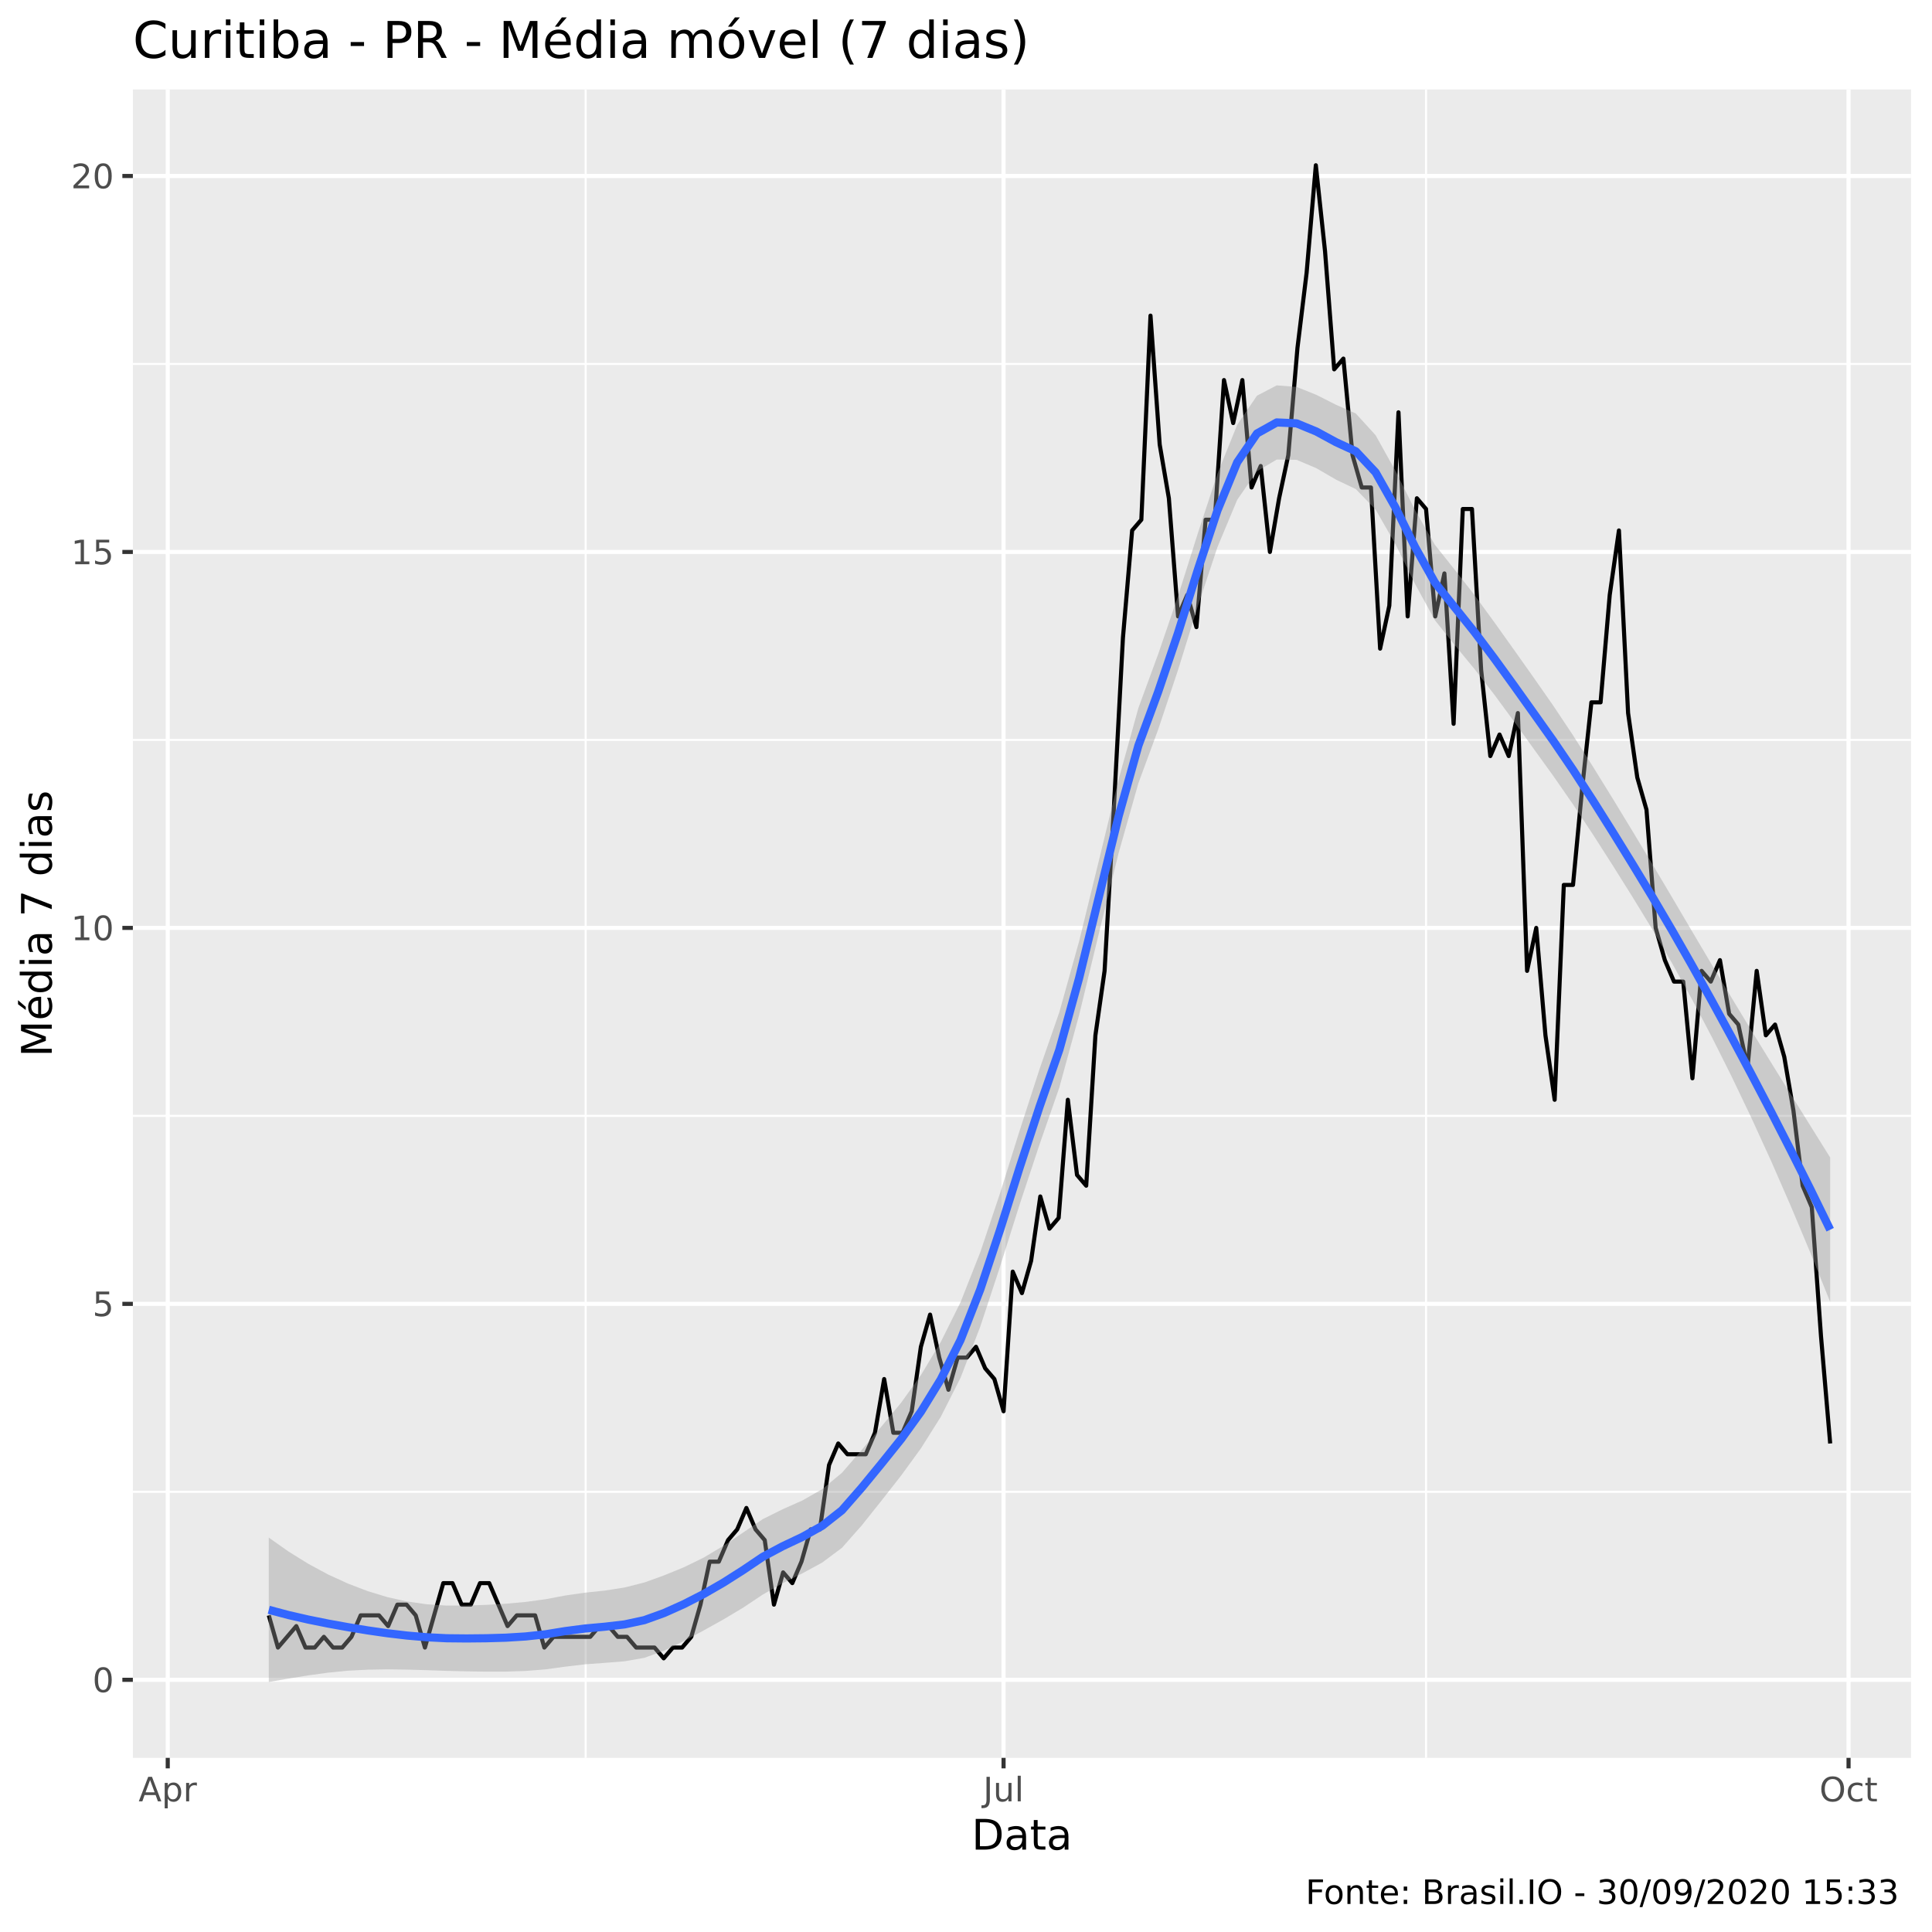
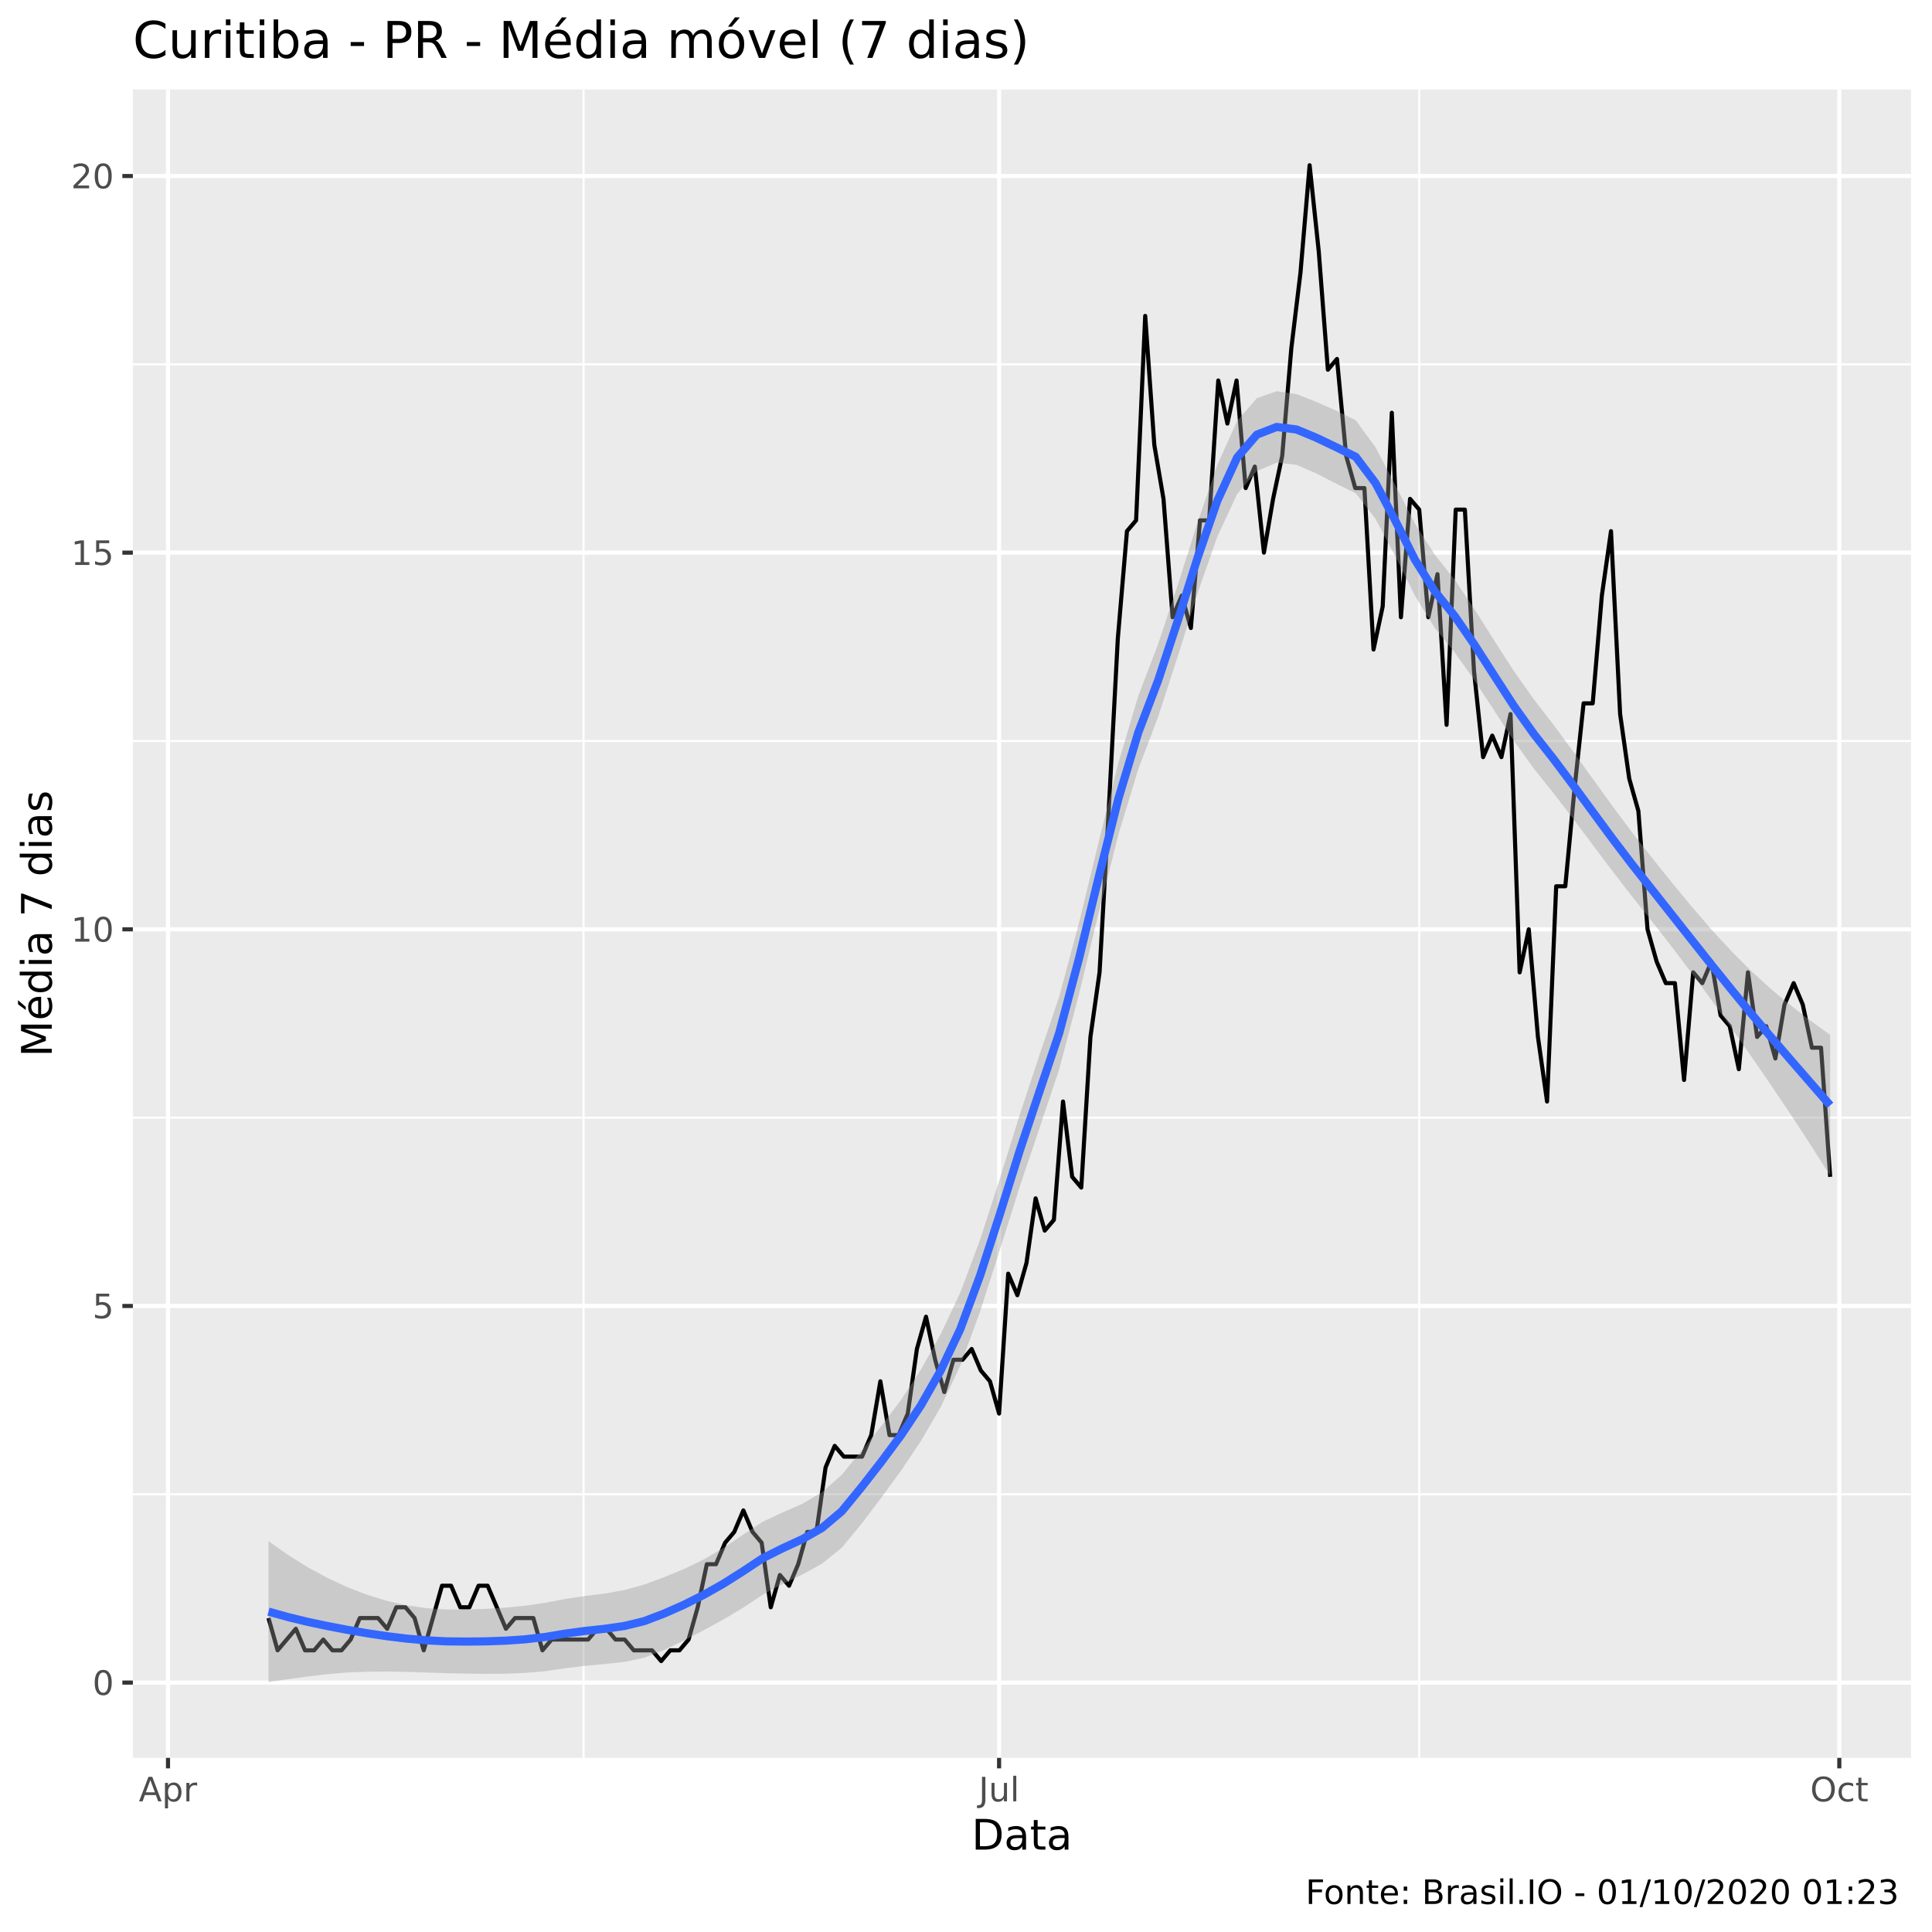
<svg xmlns="http://www.w3.org/2000/svg" viewBox="0 0 504.00 504.00">
  <defs>
    <style type="text/css">
    line, polyline, polygon, path, rect, circle {
      fill: none;
      stroke: #000000;
      stroke-linecap: round;
      stroke-linejoin: round;
      stroke-miterlimit: 10.00;
    }
  </style>
  </defs>
  <rect width="100%" height="100%" style="stroke: none; fill: #FFFFFF;" />
  <rect x="0" y="0.00" width="504.00" height="504.00" style="stroke-width: 1.07; stroke: #FFFFFF; fill: #FFFFFF;" />
  <defs>
    <clipPath id="cpMzQuNjZ8NDk4LjUyfDQ1OC41N3wyMy4zMw==">
      <rect x="34.66" y="23.33" width="463.87" height="435.24" />
    </clipPath>
  </defs>
  <rect x="34.66" y="23.33" width="463.87" height="435.24" style="stroke-width: 1.07; stroke: none; fill: #EBEBEB;" clip-path="url(#cpMzQuNjZ8NDk4LjUyfDQ1OC41N3wyMy4zMw==)" />
-   <polyline points="34.66,389.17 498.52,389.17 " style="stroke-width: 0.53; stroke: #FFFFFF; stroke-linecap: butt;" clip-path="url(#cpMzQuNjZ8NDk4LjUyfDQ1OC41N3wyMy4zMw==)" />
-   <polyline points="34.66,291.10 498.52,291.10 " style="stroke-width: 0.53; stroke: #FFFFFF; stroke-linecap: butt;" clip-path="url(#cpMzQuNjZ8NDk4LjUyfDQ1OC41N3wyMy4zMw==)" />
-   <polyline points="34.66,193.02 498.52,193.02 " style="stroke-width: 0.53; stroke: #FFFFFF; stroke-linecap: butt;" clip-path="url(#cpMzQuNjZ8NDk4LjUyfDQ1OC41N3wyMy4zMw==)" />
-   <polyline points="34.66,94.95 498.52,94.95 " style="stroke-width: 0.53; stroke: #FFFFFF; stroke-linecap: butt;" clip-path="url(#cpMzQuNjZ8NDk4LjUyfDQ1OC41N3wyMy4zMw==)" />
-   <polyline points="152.78,458.57 152.78,23.33 " style="stroke-width: 0.53; stroke: #FFFFFF; stroke-linecap: butt;" clip-path="url(#cpMzQuNjZ8NDk4LjUyfDQ1OC41N3wyMy4zMw==)" />
-   <polyline points="372.01,458.57 372.01,23.33 " style="stroke-width: 0.53; stroke: #FFFFFF; stroke-linecap: butt;" clip-path="url(#cpMzQuNjZ8NDk4LjUyfDQ1OC41N3wyMy4zMw==)" />
-   <polyline points="34.66,438.21 498.52,438.21 " style="stroke-width: 1.07; stroke: #FFFFFF; stroke-linecap: butt;" clip-path="url(#cpMzQuNjZ8NDk4LjUyfDQ1OC41N3wyMy4zMw==)" />
-   <polyline points="34.66,340.14 498.52,340.14 " style="stroke-width: 1.07; stroke: #FFFFFF; stroke-linecap: butt;" clip-path="url(#cpMzQuNjZ8NDk4LjUyfDQ1OC41N3wyMy4zMw==)" />
-   <polyline points="34.66,242.06 498.52,242.06 " style="stroke-width: 1.07; stroke: #FFFFFF; stroke-linecap: butt;" clip-path="url(#cpMzQuNjZ8NDk4LjUyfDQ1OC41N3wyMy4zMw==)" />
-   <polyline points="34.66,143.99 498.52,143.99 " style="stroke-width: 1.07; stroke: #FFFFFF; stroke-linecap: butt;" clip-path="url(#cpMzQuNjZ8NDk4LjUyfDQ1OC41N3wyMy4zMw==)" />
-   <polyline points="34.66,45.91 498.52,45.91 " style="stroke-width: 1.07; stroke: #FFFFFF; stroke-linecap: butt;" clip-path="url(#cpMzQuNjZ8NDk4LjUyfDQ1OC41N3wyMy4zMw==)" />
-   <polyline points="43.76,458.57 43.76,23.33 " style="stroke-width: 1.07; stroke: #FFFFFF; stroke-linecap: butt;" clip-path="url(#cpMzQuNjZ8NDk4LjUyfDQ1OC41N3wyMy4zMw==)" />
-   <polyline points="261.80,458.57 261.80,23.33 " style="stroke-width: 1.07; stroke: #FFFFFF; stroke-linecap: butt;" clip-path="url(#cpMzQuNjZ8NDk4LjUyfDQ1OC41N3wyMy4zMw==)" />
-   <polyline points="482.23,458.57 482.23,23.33 " style="stroke-width: 1.07; stroke: #FFFFFF; stroke-linecap: butt;" clip-path="url(#cpMzQuNjZ8NDk4LjUyfDQ1OC41N3wyMy4zMw==)" />
-   <polyline points="70.12,421.40 72.51,429.80 74.91,427.00 77.30,424.20 79.70,429.80 82.10,429.80 84.49,427.00 86.89,429.80 89.28,429.80 91.68,427.00 94.08,421.40 96.47,421.40 98.87,421.40 101.26,424.20 103.66,418.60 106.06,418.60 108.45,421.40 110.85,429.80 113.24,421.40 115.64,412.99 118.04,412.99 120.43,418.60 122.83,418.60 125.22,412.99 127.62,412.99 130.02,418.60 132.41,424.20 134.81,421.40 137.20,421.40 139.60,421.40 142.00,429.80 144.39,427.00 146.79,427.00 149.18,427.00 151.58,427.00 153.98,427.00 156.37,424.20 158.77,424.20 161.16,427.00 163.56,427.00 165.96,429.80 168.35,429.80 170.75,429.80 173.14,432.61 175.54,429.80 177.94,429.80 180.33,427.00 182.73,418.60 185.12,407.39 187.52,407.39 189.92,401.78 192.31,398.98 194.71,393.38 197.10,398.98 199.50,401.78 201.90,418.60 204.29,410.19 206.69,412.99 209.08,407.39 211.48,398.98 213.88,398.98 216.27,382.17 218.67,376.56 221.06,379.37 223.46,379.37 225.86,379.37 228.25,373.76 230.65,359.75 233.04,373.76 235.44,373.76 237.84,368.16 240.23,351.34 242.63,342.94 245.02,354.15 247.42,362.55 249.82,354.15 252.21,354.15 254.61,351.34 257.00,356.95 259.40,359.75 261.80,368.16 264.19,331.73 266.59,337.33 268.98,328.93 271.38,312.12 273.78,320.52 276.17,317.72 278.57,286.90 280.96,306.51 283.36,309.31 285.76,270.08 288.15,253.27 290.55,211.24 292.94,166.40 295.34,138.38 297.74,135.58 300.13,82.34 302.53,115.97 304.92,129.98 307.32,160.80 309.72,155.20 312.11,163.60 314.51,135.58 316.90,135.58 319.30,99.15 321.70,110.36 324.09,99.15 326.49,127.17 328.88,121.57 331.28,143.99 333.68,129.98 336.07,118.77 338.47,90.75 340.86,71.13 343.26,43.11 345.66,65.53 348.05,96.35 350.45,93.55 352.84,118.77 355.24,127.17 357.64,127.17 360.03,169.21 362.43,158.00 364.82,107.56 367.22,160.80 369.62,129.98 372.01,132.78 374.41,160.80 376.80,149.59 379.20,188.82 381.60,132.78 383.99,132.78 386.39,174.81 388.78,197.23 391.18,191.62 393.58,197.23 395.97,186.02 398.37,253.27 400.76,242.06 403.16,270.08 405.56,286.90 407.95,230.85 410.35,230.85 412.74,205.63 415.14,183.22 417.54,183.22 419.93,155.20 422.33,138.38 424.72,186.02 427.12,202.83 429.52,211.24 431.91,242.06 434.31,250.47 436.70,256.07 439.10,256.07 441.50,281.29 443.89,253.27 446.29,256.07 448.68,250.47 451.08,264.48 453.48,267.28 455.87,278.49 458.27,253.27 460.66,270.08 463.06,267.28 465.46,275.69 467.85,289.70 470.25,309.31 472.64,314.92 475.04,348.54 477.44,376.56 " style="stroke-width: 1.07; stroke-linecap: butt;" clip-path="url(#cpMzQuNjZ8NDk4LjUyfDQ1OC41N3wyMy4zMw==)" />
-   <polygon points="70.12,401.11 75.27,404.75 80.43,407.95 85.58,410.73 90.74,413.09 95.90,415.07 101.05,416.64 106.21,417.78 111.36,418.51 116.52,418.85 121.68,418.84 126.83,418.66 131.99,418.36 137.14,417.89 142.30,417.19 147.46,416.22 152.61,415.48 157.77,414.93 162.92,414.13 168.08,412.83 173.24,410.96 178.39,408.86 183.55,406.34 188.70,403.27 193.86,399.79 199.01,396.28 204.17,393.72 209.33,391.42 214.48,388.48 219.64,384.21 224.79,378.25 229.95,372.13 235.11,365.87 240.26,358.69 245.42,350.08 250.57,339.72 255.73,326.65 260.89,311.26 266.04,294.80 271.20,278.85 276.35,264.04 281.51,245.54 286.67,224.48 291.82,203.29 296.98,184.67 302.13,170.65 307.29,155.56 312.45,139.21 317.60,123.56 322.76,110.80 327.91,103.22 333.07,100.53 338.23,100.93 343.38,103.00 348.54,105.60 353.69,107.87 358.85,113.53 364.01,122.80 369.16,133.09 374.32,142.13 379.47,148.59 384.63,155.21 389.78,162.26 394.94,169.49 400.10,176.78 405.25,184.16 410.41,191.91 415.56,200.01 420.72,208.35 425.88,216.84 431.03,225.40 436.19,234.09 441.34,242.84 446.50,251.55 451.66,260.19 456.81,268.71 461.97,277.11 467.12,285.42 472.28,293.69 477.44,301.97 477.44,339.64 472.28,326.83 467.12,314.53 461.97,302.74 456.81,291.46 451.66,280.69 446.50,270.40 441.34,260.60 436.19,251.28 431.03,242.43 425.88,234.00 420.72,225.77 415.56,217.71 410.41,209.92 405.25,202.48 400.10,195.35 394.94,188.17 389.78,181.16 384.63,174.50 379.47,168.25 374.32,161.79 369.16,152.37 364.01,141.92 358.85,132.93 353.69,127.59 348.54,125.13 343.38,122.13 338.23,119.95 333.07,119.88 327.91,122.93 322.76,130.37 317.60,142.72 312.45,158.22 307.29,174.85 302.13,190.32 296.98,204.29 291.82,222.50 286.67,243.48 281.51,264.79 276.35,283.69 271.20,298.50 266.04,314.08 260.89,330.39 255.73,346.06 250.57,359.44 245.42,369.61 240.26,377.81 235.11,384.89 229.95,391.48 224.79,397.95 219.64,403.78 214.48,407.63 209.33,410.43 204.17,413.02 199.01,415.96 193.86,419.39 188.70,422.47 183.55,425.34 178.39,428.11 173.24,430.61 168.08,432.48 162.92,433.38 157.77,433.79 152.61,434.17 147.46,434.78 142.30,435.49 137.14,435.90 131.99,436.07 126.83,436.08 121.68,436.00 116.52,435.88 111.36,435.70 106.21,435.55 101.05,435.48 95.90,435.57 90.74,435.84 85.58,436.35 80.43,437.05 75.27,437.89 70.12,438.79 " style="stroke-width: 0.00; stroke: none; fill: #999999; fill-opacity: 0.40;" clip-path="url(#cpMzQuNjZ8NDk4LjUyfDQ1OC41N3wyMy4zMw==)" />
-   <polyline points="70.12,401.11 75.27,404.75 80.43,407.95 85.58,410.73 90.74,413.09 95.90,415.07 101.05,416.64 106.21,417.78 111.36,418.51 116.52,418.85 121.68,418.84 126.83,418.66 131.99,418.36 137.14,417.89 142.30,417.19 147.46,416.22 152.61,415.48 157.77,414.93 162.92,414.13 168.08,412.83 173.24,410.96 178.39,408.86 183.55,406.34 188.70,403.27 193.86,399.79 199.01,396.28 204.17,393.72 209.33,391.42 214.48,388.48 219.64,384.21 224.79,378.25 229.95,372.13 235.11,365.87 240.26,358.69 245.42,350.08 250.57,339.72 255.73,326.65 260.89,311.26 266.04,294.80 271.20,278.85 276.35,264.04 281.51,245.54 286.67,224.48 291.82,203.29 296.98,184.67 302.13,170.65 307.29,155.56 312.45,139.21 317.60,123.56 322.76,110.80 327.91,103.22 333.07,100.53 338.23,100.93 343.38,103.00 348.54,105.60 353.69,107.87 358.85,113.53 364.01,122.80 369.16,133.09 374.32,142.13 379.47,148.59 384.63,155.21 389.78,162.26 394.94,169.49 400.10,176.78 405.25,184.16 410.41,191.91 415.56,200.01 420.72,208.35 425.88,216.84 431.03,225.40 436.19,234.09 441.34,242.84 446.50,251.55 451.66,260.19 456.81,268.71 461.97,277.11 467.12,285.42 472.28,293.69 477.44,301.97 " style="stroke-width: 2.13; stroke: none;" clip-path="url(#cpMzQuNjZ8NDk4LjUyfDQ1OC41N3wyMy4zMw==)" />
-   <polyline points="477.44,339.64 472.28,326.83 467.12,314.53 461.97,302.74 456.81,291.46 451.66,280.69 446.50,270.40 441.34,260.60 436.19,251.28 431.03,242.43 425.88,234.00 420.72,225.77 415.56,217.71 410.41,209.92 405.25,202.48 400.10,195.35 394.94,188.17 389.78,181.16 384.63,174.50 379.47,168.25 374.32,161.79 369.16,152.37 364.01,141.92 358.85,132.93 353.69,127.59 348.54,125.13 343.38,122.13 338.23,119.95 333.07,119.88 327.91,122.93 322.76,130.37 317.60,142.72 312.45,158.22 307.29,174.85 302.13,190.32 296.98,204.29 291.82,222.50 286.67,243.48 281.51,264.79 276.35,283.69 271.20,298.50 266.04,314.08 260.89,330.39 255.73,346.06 250.57,359.44 245.42,369.61 240.26,377.81 235.11,384.89 229.95,391.48 224.79,397.95 219.64,403.78 214.48,407.63 209.33,410.43 204.17,413.02 199.01,415.96 193.86,419.39 188.70,422.47 183.55,425.34 178.39,428.11 173.24,430.61 168.08,432.48 162.92,433.38 157.77,433.79 152.61,434.17 147.46,434.78 142.30,435.49 137.14,435.90 131.99,436.07 126.83,436.08 121.68,436.00 116.52,435.88 111.36,435.70 106.21,435.55 101.05,435.48 95.90,435.57 90.74,435.84 85.58,436.35 80.43,437.05 75.27,437.89 70.12,438.79 " style="stroke-width: 2.13; stroke: none;" clip-path="url(#cpMzQuNjZ8NDk4LjUyfDQ1OC41N3wyMy4zMw==)" />
-   <polyline points="70.12,419.95 75.27,421.32 80.43,422.50 85.58,423.54 90.74,424.47 95.90,425.32 101.05,426.06 106.21,426.67 111.36,427.11 116.52,427.37 121.68,427.42 126.83,427.37 131.99,427.22 137.14,426.90 142.30,426.34 147.46,425.50 152.61,424.83 157.77,424.36 162.92,423.76 168.08,422.65 173.24,420.79 178.39,418.48 183.55,415.84 188.70,412.87 193.86,409.59 199.01,406.12 204.17,403.37 209.33,400.93 214.48,398.05 219.64,393.99 224.79,388.10 229.95,381.81 235.11,375.38 240.26,368.25 245.42,359.85 250.57,349.58 255.73,336.36 260.89,320.82 266.04,304.44 271.20,288.67 276.35,273.86 281.51,255.16 286.67,233.98 291.82,212.89 296.98,194.48 302.13,180.48 307.29,165.20 312.45,148.72 317.60,133.14 322.76,120.58 327.91,113.08 333.07,110.20 338.23,110.44 343.38,112.56 348.54,115.36 353.69,117.73 358.85,123.23 364.01,132.36 369.16,142.73 374.32,151.96 379.47,158.42 384.63,164.86 389.78,171.71 394.94,178.83 400.10,186.07 405.25,193.32 410.41,200.91 415.56,208.86 420.72,217.06 425.88,225.42 431.03,233.92 436.19,242.69 441.34,251.72 446.50,260.98 451.66,270.44 456.81,280.09 461.97,289.93 467.12,299.98 472.28,310.26 477.44,320.80 " style="stroke-width: 2.13; stroke: #3366FF; stroke-linecap: butt;" clip-path="url(#cpMzQuNjZ8NDk4LjUyfDQ1OC41N3wyMy4zMw==)" />
+   <polyline points="34.66,389.81 498.52,389.81 " style="stroke-width: 0.53; stroke: #FFFFFF; stroke-linecap: butt;" clip-path="url(#cpMzQuNjZ8NDk4LjUyfDQ1OC41N3wyMy4zMw==)" />
+   <polyline points="34.66,291.56 498.52,291.56 " style="stroke-width: 0.53; stroke: #FFFFFF; stroke-linecap: butt;" clip-path="url(#cpMzQuNjZ8NDk4LjUyfDQ1OC41N3wyMy4zMw==)" />
+   <polyline points="34.66,193.30 498.52,193.30 " style="stroke-width: 0.53; stroke: #FFFFFF; stroke-linecap: butt;" clip-path="url(#cpMzQuNjZ8NDk4LjUyfDQ1OC41N3wyMy4zMw==)" />
+   <polyline points="34.66,95.05 498.52,95.05 " style="stroke-width: 0.53; stroke: #FFFFFF; stroke-linecap: butt;" clip-path="url(#cpMzQuNjZ8NDk4LjUyfDQ1OC41N3wyMy4zMw==)" />
+   <polyline points="152.23,458.57 152.23,23.33 " style="stroke-width: 0.53; stroke: #FFFFFF; stroke-linecap: butt;" clip-path="url(#cpMzQuNjZ8NDk4LjUyfDQ1OC41N3wyMy4zMw==)" />
+   <polyline points="370.23,458.57 370.23,23.33 " style="stroke-width: 0.53; stroke: #FFFFFF; stroke-linecap: butt;" clip-path="url(#cpMzQuNjZ8NDk4LjUyfDQ1OC41N3wyMy4zMw==)" />
+   <polyline points="34.66,438.94 498.52,438.94 " style="stroke-width: 1.07; stroke: #FFFFFF; stroke-linecap: butt;" clip-path="url(#cpMzQuNjZ8NDk4LjUyfDQ1OC41N3wyMy4zMw==)" />
+   <polyline points="34.66,340.69 498.52,340.69 " style="stroke-width: 1.07; stroke: #FFFFFF; stroke-linecap: butt;" clip-path="url(#cpMzQuNjZ8NDk4LjUyfDQ1OC41N3wyMy4zMw==)" />
+   <polyline points="34.66,242.43 498.52,242.43 " style="stroke-width: 1.07; stroke: #FFFFFF; stroke-linecap: butt;" clip-path="url(#cpMzQuNjZ8NDk4LjUyfDQ1OC41N3wyMy4zMw==)" />
+   <polyline points="34.66,144.17 498.52,144.17 " style="stroke-width: 1.07; stroke: #FFFFFF; stroke-linecap: butt;" clip-path="url(#cpMzQuNjZ8NDk4LjUyfDQ1OC41N3wyMy4zMw==)" />
+   <polyline points="34.66,45.92 498.52,45.92 " style="stroke-width: 1.07; stroke: #FFFFFF; stroke-linecap: butt;" clip-path="url(#cpMzQuNjZ8NDk4LjUyfDQ1OC41N3wyMy4zMw==)" />
+   <polyline points="43.83,458.57 43.83,23.33 " style="stroke-width: 1.07; stroke: #FFFFFF; stroke-linecap: butt;" clip-path="url(#cpMzQuNjZ8NDk4LjUyfDQ1OC41N3wyMy4zMw==)" />
+   <polyline points="260.63,458.57 260.63,23.33 " style="stroke-width: 1.07; stroke: #FFFFFF; stroke-linecap: butt;" clip-path="url(#cpMzQuNjZ8NDk4LjUyfDQ1OC41N3wyMy4zMw==)" />
+   <polyline points="479.82,458.57 479.82,23.33 " style="stroke-width: 1.07; stroke: #FFFFFF; stroke-linecap: butt;" clip-path="url(#cpMzQuNjZ8NDk4LjUyfDQ1OC41N3wyMy4zMw==)" />
+   <polyline points="70.04,422.10 72.42,430.52 74.80,427.71 77.18,424.90 79.56,430.52 81.95,430.52 84.33,427.71 86.71,430.52 89.09,430.52 91.48,427.71 93.86,422.10 96.24,422.10 98.62,422.10 101.01,424.90 103.39,419.29 105.77,419.29 108.15,422.10 110.54,430.52 112.92,422.10 115.30,413.67 117.68,413.67 120.07,419.29 122.45,419.29 124.83,413.67 127.21,413.67 129.60,419.29 131.98,424.90 134.36,422.10 136.74,422.10 139.13,422.10 141.51,430.52 143.89,427.71 146.27,427.71 148.66,427.71 151.04,427.71 153.42,427.71 155.80,424.90 158.19,424.90 160.57,427.71 162.95,427.71 165.33,430.52 167.72,430.52 170.10,430.52 172.48,433.33 174.86,430.52 177.25,430.52 179.63,427.71 182.01,419.29 184.39,408.06 186.78,408.06 189.16,402.45 191.54,399.64 193.92,394.02 196.31,399.64 198.69,402.45 201.07,419.29 203.45,410.87 205.84,413.67 208.22,408.06 210.60,399.64 212.98,399.64 215.37,382.79 217.75,377.18 220.13,379.99 222.51,379.99 224.89,379.99 227.28,374.37 229.66,360.34 232.04,374.37 234.42,374.37 236.81,368.76 239.19,351.91 241.57,343.49 243.95,354.72 246.34,363.14 248.72,354.72 251.10,354.72 253.48,351.91 255.87,357.53 258.25,360.34 260.63,368.76 263.01,332.26 265.40,337.88 267.78,329.46 270.16,312.61 272.54,321.03 274.93,318.23 277.31,287.35 279.69,307.00 282.07,309.80 284.46,270.50 286.84,253.66 289.22,211.55 291.60,166.63 293.99,138.56 296.37,135.75 298.75,82.41 301.13,116.10 303.52,130.14 305.90,161.02 308.28,155.40 310.66,163.83 313.05,135.75 315.43,135.75 317.81,99.26 320.19,110.49 322.58,99.26 324.96,127.33 327.34,121.72 329.72,144.17 332.11,130.14 334.49,118.91 336.87,90.84 339.25,71.18 341.64,43.11 344.02,65.57 346.40,96.45 348.78,93.64 351.17,118.91 353.55,127.33 355.93,127.33 358.31,169.44 360.70,158.21 363.08,107.68 365.46,161.02 367.84,130.14 370.23,132.94 372.61,161.02 374.99,149.79 377.37,189.09 379.75,132.94 382.14,132.94 384.52,175.05 386.90,197.51 389.28,191.90 391.67,197.51 394.05,186.28 396.43,253.66 398.81,242.43 401.20,270.50 403.58,287.35 405.96,231.20 408.34,231.20 410.73,205.93 413.11,183.48 415.49,183.48 417.87,155.40 420.26,138.56 422.64,186.28 425.02,203.13 427.40,211.55 429.79,242.43 432.17,250.85 434.55,256.47 436.93,256.47 439.32,281.73 441.70,253.66 444.08,256.47 446.46,250.85 448.85,264.89 451.23,267.70 453.61,278.92 455.99,253.66 458.38,270.50 460.76,267.70 463.14,276.12 465.52,262.08 467.91,256.47 470.29,262.08 472.67,273.31 475.05,273.31 477.44,307.00 " style="stroke-width: 1.07; stroke-linecap: butt;" clip-path="url(#cpMzQuNjZ8NDk4LjUyfDQ1OC41N3wyMy4zMw==)" />
+   <polygon points="70.04,402.04 75.19,405.68 80.35,408.89 85.51,411.68 90.66,414.06 95.82,416.05 100.98,417.63 106.13,418.79 111.29,419.53 116.45,419.88 121.60,419.87 126.76,419.70 131.92,419.38 137.08,418.87 142.23,418.13 147.39,417.12 152.55,416.36 157.70,415.72 162.86,414.80 168.02,413.38 173.17,411.46 178.33,409.36 183.49,406.87 188.65,403.84 193.80,400.39 198.96,396.98 204.12,394.57 209.27,392.32 214.43,389.27 219.59,384.73 224.74,378.44 229.90,372.00 235.06,365.18 240.22,357.33 245.37,348.10 250.53,337.15 255.69,323.35 260.84,307.44 266.00,290.84 271.16,275.23 276.31,260.01 281.47,240.78 286.63,219.57 291.78,198.90 296.94,181.56 302.10,168.06 307.26,152.57 312.41,136.29 317.57,121.27 322.73,109.82 327.88,103.86 333.04,102.06 338.20,102.81 343.35,104.83 348.51,107.10 353.67,109.64 358.83,116.67 363.98,126.52 369.14,136.63 374.30,144.71 379.45,151.18 384.61,158.87 389.77,167.05 394.92,175.06 400.08,182.36 405.24,189.05 410.40,196.06 415.55,203.24 420.71,210.38 425.87,217.28 431.02,223.85 436.18,230.29 441.34,236.54 446.49,242.50 451.65,248.10 456.81,253.28 461.96,257.98 467.12,262.27 472.28,266.24 477.44,269.98 477.44,306.72 472.28,298.59 467.12,290.70 461.96,283.03 456.81,275.52 451.65,268.14 446.49,260.92 441.34,253.89 436.18,247.07 431.02,240.45 425.87,234.00 420.71,227.34 415.55,220.48 410.40,213.60 405.24,206.88 400.08,200.45 394.92,193.24 389.77,185.33 384.61,177.44 379.45,170.13 374.30,163.83 369.14,155.46 363.98,145.09 358.83,135.37 353.67,128.69 348.51,126.15 343.35,123.50 338.20,121.26 333.04,120.70 327.88,122.89 322.73,128.88 317.57,139.97 312.41,154.74 307.26,171.18 302.10,187.06 296.94,200.64 291.78,217.63 286.63,238.02 281.47,259.37 276.31,278.98 271.16,294.33 266.00,309.61 260.84,326.00 255.69,342.10 250.53,356.23 245.37,367.10 240.22,375.95 235.06,383.63 229.90,390.70 224.74,397.50 219.59,403.76 214.43,407.92 209.27,410.77 204.12,413.24 198.96,416.02 193.80,419.44 188.65,422.52 183.49,425.32 178.33,428.00 173.17,430.47 168.02,432.46 162.86,433.54 157.70,434.10 152.55,434.57 147.39,435.21 142.23,435.96 137.08,436.41 131.92,436.62 126.76,436.65 121.60,436.59 116.45,436.48 111.29,436.31 106.13,436.14 100.98,436.05 95.82,436.09 90.66,436.30 85.51,436.73 80.35,437.32 75.19,438.03 70.04,438.79 " style="stroke-width: 0.00; stroke: none; fill: #999999; fill-opacity: 0.40;" clip-path="url(#cpMzQuNjZ8NDk4LjUyfDQ1OC41N3wyMy4zMw==)" />
+   <polyline points="70.04,402.04 75.19,405.68 80.35,408.89 85.51,411.68 90.66,414.06 95.82,416.05 100.98,417.63 106.13,418.79 111.29,419.53 116.45,419.88 121.60,419.87 126.76,419.70 131.92,419.38 137.08,418.87 142.23,418.13 147.39,417.12 152.55,416.36 157.70,415.72 162.86,414.80 168.02,413.38 173.17,411.46 178.33,409.36 183.49,406.87 188.65,403.84 193.80,400.39 198.96,396.98 204.12,394.57 209.27,392.32 214.43,389.27 219.59,384.73 224.74,378.44 229.90,372.00 235.06,365.18 240.22,357.33 245.37,348.10 250.53,337.15 255.69,323.35 260.84,307.44 266.00,290.84 271.16,275.23 276.31,260.01 281.47,240.78 286.63,219.57 291.78,198.90 296.94,181.56 302.10,168.06 307.26,152.57 312.41,136.29 317.57,121.27 322.73,109.82 327.88,103.86 333.04,102.06 338.20,102.81 343.35,104.83 348.51,107.10 353.67,109.64 358.83,116.67 363.98,126.52 369.14,136.63 374.30,144.71 379.45,151.18 384.61,158.87 389.77,167.05 394.92,175.06 400.08,182.36 405.24,189.05 410.40,196.06 415.55,203.24 420.71,210.38 425.87,217.28 431.02,223.85 436.18,230.29 441.34,236.54 446.49,242.50 451.65,248.10 456.81,253.28 461.96,257.98 467.12,262.27 472.28,266.24 477.44,269.98 " style="stroke-width: 2.13; stroke: none;" clip-path="url(#cpMzQuNjZ8NDk4LjUyfDQ1OC41N3wyMy4zMw==)" />
+   <polyline points="477.44,306.72 472.28,298.59 467.12,290.70 461.96,283.03 456.81,275.52 451.65,268.14 446.49,260.92 441.34,253.89 436.18,247.07 431.02,240.45 425.87,234.00 420.71,227.34 415.55,220.48 410.40,213.60 405.24,206.88 400.08,200.45 394.92,193.24 389.77,185.33 384.61,177.44 379.45,170.13 374.30,163.83 369.14,155.46 363.98,145.09 358.83,135.37 353.67,128.69 348.51,126.15 343.35,123.50 338.20,121.26 333.04,120.70 327.88,122.89 322.73,128.88 317.57,139.97 312.41,154.74 307.26,171.18 302.10,187.06 296.94,200.64 291.78,217.63 286.63,238.02 281.47,259.37 276.31,278.98 271.16,294.33 266.00,309.61 260.84,326.00 255.69,342.10 250.53,356.23 245.37,367.10 240.22,375.95 235.06,383.63 229.90,390.70 224.74,397.50 219.59,403.76 214.43,407.92 209.27,410.77 204.12,413.24 198.96,416.02 193.80,419.44 188.65,422.52 183.49,425.32 178.33,428.00 173.17,430.47 168.02,432.46 162.86,433.54 157.70,434.10 152.55,434.57 147.39,435.21 142.23,435.96 137.08,436.41 131.92,436.62 126.76,436.65 121.60,436.59 116.45,436.48 111.29,436.31 106.13,436.14 100.98,436.05 95.82,436.09 90.66,436.30 85.51,436.73 80.35,437.32 75.19,438.03 70.04,438.79 " style="stroke-width: 2.13; stroke: none;" clip-path="url(#cpMzQuNjZ8NDk4LjUyfDQ1OC41N3wyMy4zMw==)" />
+   <polyline points="70.04,420.42 75.19,421.86 80.35,423.11 85.51,424.20 90.66,425.18 95.82,426.07 100.98,426.84 106.13,427.47 111.29,427.92 116.45,428.18 121.60,428.23 126.76,428.18 131.92,428.00 137.08,427.64 142.23,427.04 147.39,426.17 152.55,425.47 157.70,424.91 162.86,424.17 168.02,422.92 173.17,420.96 178.33,418.68 183.49,416.09 188.65,413.18 193.80,409.92 198.96,406.50 204.12,403.91 209.27,401.54 214.43,398.60 219.59,394.25 224.74,387.97 229.90,381.35 235.06,374.40 240.22,366.64 245.37,357.60 250.53,346.69 255.69,332.73 260.84,316.72 266.00,300.22 271.16,284.78 276.31,269.50 281.47,250.08 286.63,228.79 291.78,208.26 296.94,191.10 302.10,177.56 307.26,161.88 312.41,145.51 317.57,130.62 322.73,119.35 327.88,113.38 333.04,111.38 338.20,112.03 343.35,114.17 348.51,116.63 353.67,119.17 358.83,126.02 363.98,135.80 369.14,146.05 374.30,154.27 379.45,160.66 384.61,168.15 389.77,176.19 394.92,184.15 400.08,191.40 405.24,197.96 410.40,204.83 415.55,211.86 420.71,218.86 425.87,225.64 431.02,232.15 436.18,238.68 441.34,245.21 446.49,251.71 451.65,258.12 456.81,264.40 461.96,270.50 467.12,276.49 472.28,282.42 477.44,288.35 " style="stroke-width: 2.13; stroke: #3366FF; stroke-linecap: butt;" clip-path="url(#cpMzQuNjZ8NDk4LjUyfDQ1OC41N3wyMy4zMw==)" />
  <defs>
    <clipPath id="cpMC4wMHw1MDQuMDB8NTA0LjAwfDAuMDA=">
      <rect x="0.00" y="0.00" width="504.00" height="504.00" />
    </clipPath>
  </defs>
  <g clip-path="url(#cpMC4wMHw1MDQuMDB8NTA0LjAwfDAuMDA=)">
-     <text x="24.13" y="441.42" style="font-size: 8.80px; fill: #4D4D4D; font-family: DejaVu Sans;" textLength="5.60px" lengthAdjust="spacingAndGlyphs">0</text>
+     <text x="24.13" y="442.15" style="font-size: 8.80px; fill: #4D4D4D; font-family: DejaVu Sans;" textLength="5.60px" lengthAdjust="spacingAndGlyphs">0</text>
  </g>
  <g clip-path="url(#cpMC4wMHw1MDQuMDB8NTA0LjAwfDAuMDA=)">
-     <text x="24.13" y="343.34" style="font-size: 8.80px; fill: #4D4D4D; font-family: DejaVu Sans;" textLength="5.60px" lengthAdjust="spacingAndGlyphs">5</text>
+     <text x="24.13" y="343.89" style="font-size: 8.80px; fill: #4D4D4D; font-family: DejaVu Sans;" textLength="5.60px" lengthAdjust="spacingAndGlyphs">5</text>
  </g>
  <g clip-path="url(#cpMC4wMHw1MDQuMDB8NTA0LjAwfDAuMDA=)">
-     <text x="18.53" y="245.27" style="font-size: 8.80px; fill: #4D4D4D; font-family: DejaVu Sans;" textLength="11.20px" lengthAdjust="spacingAndGlyphs">10</text>
+     <text x="18.53" y="245.64" style="font-size: 8.80px; fill: #4D4D4D; font-family: DejaVu Sans;" textLength="11.20px" lengthAdjust="spacingAndGlyphs">10</text>
  </g>
  <g clip-path="url(#cpMC4wMHw1MDQuMDB8NTA0LjAwfDAuMDA=)">
-     <text x="18.53" y="147.20" style="font-size: 8.80px; fill: #4D4D4D; font-family: DejaVu Sans;" textLength="11.20px" lengthAdjust="spacingAndGlyphs">15</text>
+     <text x="18.53" y="147.38" style="font-size: 8.80px; fill: #4D4D4D; font-family: DejaVu Sans;" textLength="11.20px" lengthAdjust="spacingAndGlyphs">15</text>
  </g>
  <g clip-path="url(#cpMC4wMHw1MDQuMDB8NTA0LjAwfDAuMDA=)">
-     <text x="18.53" y="49.12" style="font-size: 8.80px; fill: #4D4D4D; font-family: DejaVu Sans;" textLength="11.20px" lengthAdjust="spacingAndGlyphs">20</text>
+     <text x="18.53" y="49.13" style="font-size: 8.80px; fill: #4D4D4D; font-family: DejaVu Sans;" textLength="11.20px" lengthAdjust="spacingAndGlyphs">20</text>
  </g>
-   <polyline points="31.92,438.21 34.66,438.21 " style="stroke-width: 1.07; stroke: #333333; stroke-linecap: butt;" clip-path="url(#cpMC4wMHw1MDQuMDB8NTA0LjAwfDAuMDA=)" />
-   <polyline points="31.92,340.14 34.66,340.14 " style="stroke-width: 1.07; stroke: #333333; stroke-linecap: butt;" clip-path="url(#cpMC4wMHw1MDQuMDB8NTA0LjAwfDAuMDA=)" />
-   <polyline points="31.92,242.06 34.66,242.06 " style="stroke-width: 1.07; stroke: #333333; stroke-linecap: butt;" clip-path="url(#cpMC4wMHw1MDQuMDB8NTA0LjAwfDAuMDA=)" />
-   <polyline points="31.92,143.99 34.66,143.99 " style="stroke-width: 1.07; stroke: #333333; stroke-linecap: butt;" clip-path="url(#cpMC4wMHw1MDQuMDB8NTA0LjAwfDAuMDA=)" />
-   <polyline points="31.92,45.91 34.66,45.91 " style="stroke-width: 1.07; stroke: #333333; stroke-linecap: butt;" clip-path="url(#cpMC4wMHw1MDQuMDB8NTA0LjAwfDAuMDA=)" />
-   <polyline points="43.76,461.31 43.76,458.57 " style="stroke-width: 1.07; stroke: #333333; stroke-linecap: butt;" clip-path="url(#cpMC4wMHw1MDQuMDB8NTA0LjAwfDAuMDA=)" />
-   <polyline points="261.80,461.31 261.80,458.57 " style="stroke-width: 1.07; stroke: #333333; stroke-linecap: butt;" clip-path="url(#cpMC4wMHw1MDQuMDB8NTA0LjAwfDAuMDA=)" />
-   <polyline points="482.23,461.31 482.23,458.57 " style="stroke-width: 1.07; stroke: #333333; stroke-linecap: butt;" clip-path="url(#cpMC4wMHw1MDQuMDB8NTA0LjAwfDAuMDA=)" />
+   <polyline points="31.92,438.94 34.66,438.94 " style="stroke-width: 1.07; stroke: #333333; stroke-linecap: butt;" clip-path="url(#cpMC4wMHw1MDQuMDB8NTA0LjAwfDAuMDA=)" />
+   <polyline points="31.92,340.69 34.66,340.69 " style="stroke-width: 1.07; stroke: #333333; stroke-linecap: butt;" clip-path="url(#cpMC4wMHw1MDQuMDB8NTA0LjAwfDAuMDA=)" />
+   <polyline points="31.92,242.43 34.66,242.43 " style="stroke-width: 1.07; stroke: #333333; stroke-linecap: butt;" clip-path="url(#cpMC4wMHw1MDQuMDB8NTA0LjAwfDAuMDA=)" />
+   <polyline points="31.92,144.17 34.66,144.17 " style="stroke-width: 1.07; stroke: #333333; stroke-linecap: butt;" clip-path="url(#cpMC4wMHw1MDQuMDB8NTA0LjAwfDAuMDA=)" />
+   <polyline points="31.92,45.92 34.66,45.92 " style="stroke-width: 1.07; stroke: #333333; stroke-linecap: butt;" clip-path="url(#cpMC4wMHw1MDQuMDB8NTA0LjAwfDAuMDA=)" />
+   <polyline points="43.83,461.31 43.83,458.57 " style="stroke-width: 1.07; stroke: #333333; stroke-linecap: butt;" clip-path="url(#cpMC4wMHw1MDQuMDB8NTA0LjAwfDAuMDA=)" />
+   <polyline points="260.63,461.31 260.63,458.57 " style="stroke-width: 1.07; stroke: #333333; stroke-linecap: butt;" clip-path="url(#cpMC4wMHw1MDQuMDB8NTA0LjAwfDAuMDA=)" />
+   <polyline points="479.82,461.31 479.82,458.57 " style="stroke-width: 1.07; stroke: #333333; stroke-linecap: butt;" clip-path="url(#cpMC4wMHw1MDQuMDB8NTA0LjAwfDAuMDA=)" />
  <g clip-path="url(#cpMC4wMHw1MDQuMDB8NTA0LjAwfDAuMDA=)">
-     <text x="36.15" y="469.92" style="font-size: 8.80px; fill: #4D4D4D; font-family: DejaVu Sans;" textLength="15.22px" lengthAdjust="spacingAndGlyphs">Apr</text>
+     <text x="36.22" y="469.92" style="font-size: 8.80px; fill: #4D4D4D; font-family: DejaVu Sans;" textLength="15.22px" lengthAdjust="spacingAndGlyphs">Apr</text>
  </g>
  <g clip-path="url(#cpMC4wMHw1MDQuMDB8NTA0LjAwfDAuMDA=)">
-     <text x="256.49" y="469.92" style="font-size: 8.80px; fill: #4D4D4D; font-family: DejaVu Sans;" textLength="10.62px" lengthAdjust="spacingAndGlyphs">Jul</text>
+     <text x="255.32" y="469.92" style="font-size: 8.80px; fill: #4D4D4D; font-family: DejaVu Sans;" textLength="10.62px" lengthAdjust="spacingAndGlyphs">Jul</text>
  </g>
  <g clip-path="url(#cpMC4wMHw1MDQuMDB8NTA0LjAwfDAuMDA=)">
-     <text x="474.62" y="469.92" style="font-size: 8.80px; fill: #4D4D4D; font-family: DejaVu Sans;" textLength="15.22px" lengthAdjust="spacingAndGlyphs">Oct</text>
+     <text x="472.21" y="469.92" style="font-size: 8.80px; fill: #4D4D4D; font-family: DejaVu Sans;" textLength="15.22px" lengthAdjust="spacingAndGlyphs">Oct</text>
  </g>
  <g clip-path="url(#cpMC4wMHw1MDQuMDB8NTA0LjAwfDAuMDA=)">
    <text x="253.46" y="482.51" style="font-size: 11.00px; font-family: DejaVu Sans;" textLength="26.26px" lengthAdjust="spacingAndGlyphs">Data</text>
  </g>
  <g clip-path="url(#cpMC4wMHw1MDQuMDB8NTA0LjAwfDAuMDA=)">
    <text transform="translate(13.50,275.72) rotate(-90)" style="font-size: 11.00px; font-family: DejaVu Sans;" textLength="69.54px" lengthAdjust="spacingAndGlyphs">Média 7 dias</text>
  </g>
  <g clip-path="url(#cpMC4wMHw1MDQuMDB8NTA0LjAwfDAuMDA=)">
    <text x="34.66" y="15.10" style="font-size: 13.20px; font-family: DejaVu Sans;" textLength="233.91px" lengthAdjust="spacingAndGlyphs">Curitiba - PR - Média móvel (7 dias)</text>
  </g>
  <g clip-path="url(#cpMC4wMHw1MDQuMDB8NTA0LjAwfDAuMDA=)">
-     <text x="340.58" y="496.69" style="font-size: 8.80px; font-family: DejaVu Sans;" textLength="157.94px" lengthAdjust="spacingAndGlyphs">Fonte: Brasil.IO -  30/09/2020 15:33</text>
+     <text x="340.58" y="496.69" style="font-size: 8.80px; font-family: DejaVu Sans;" textLength="157.94px" lengthAdjust="spacingAndGlyphs">Fonte: Brasil.IO -  01/10/2020 01:23</text>
  </g>
</svg>
